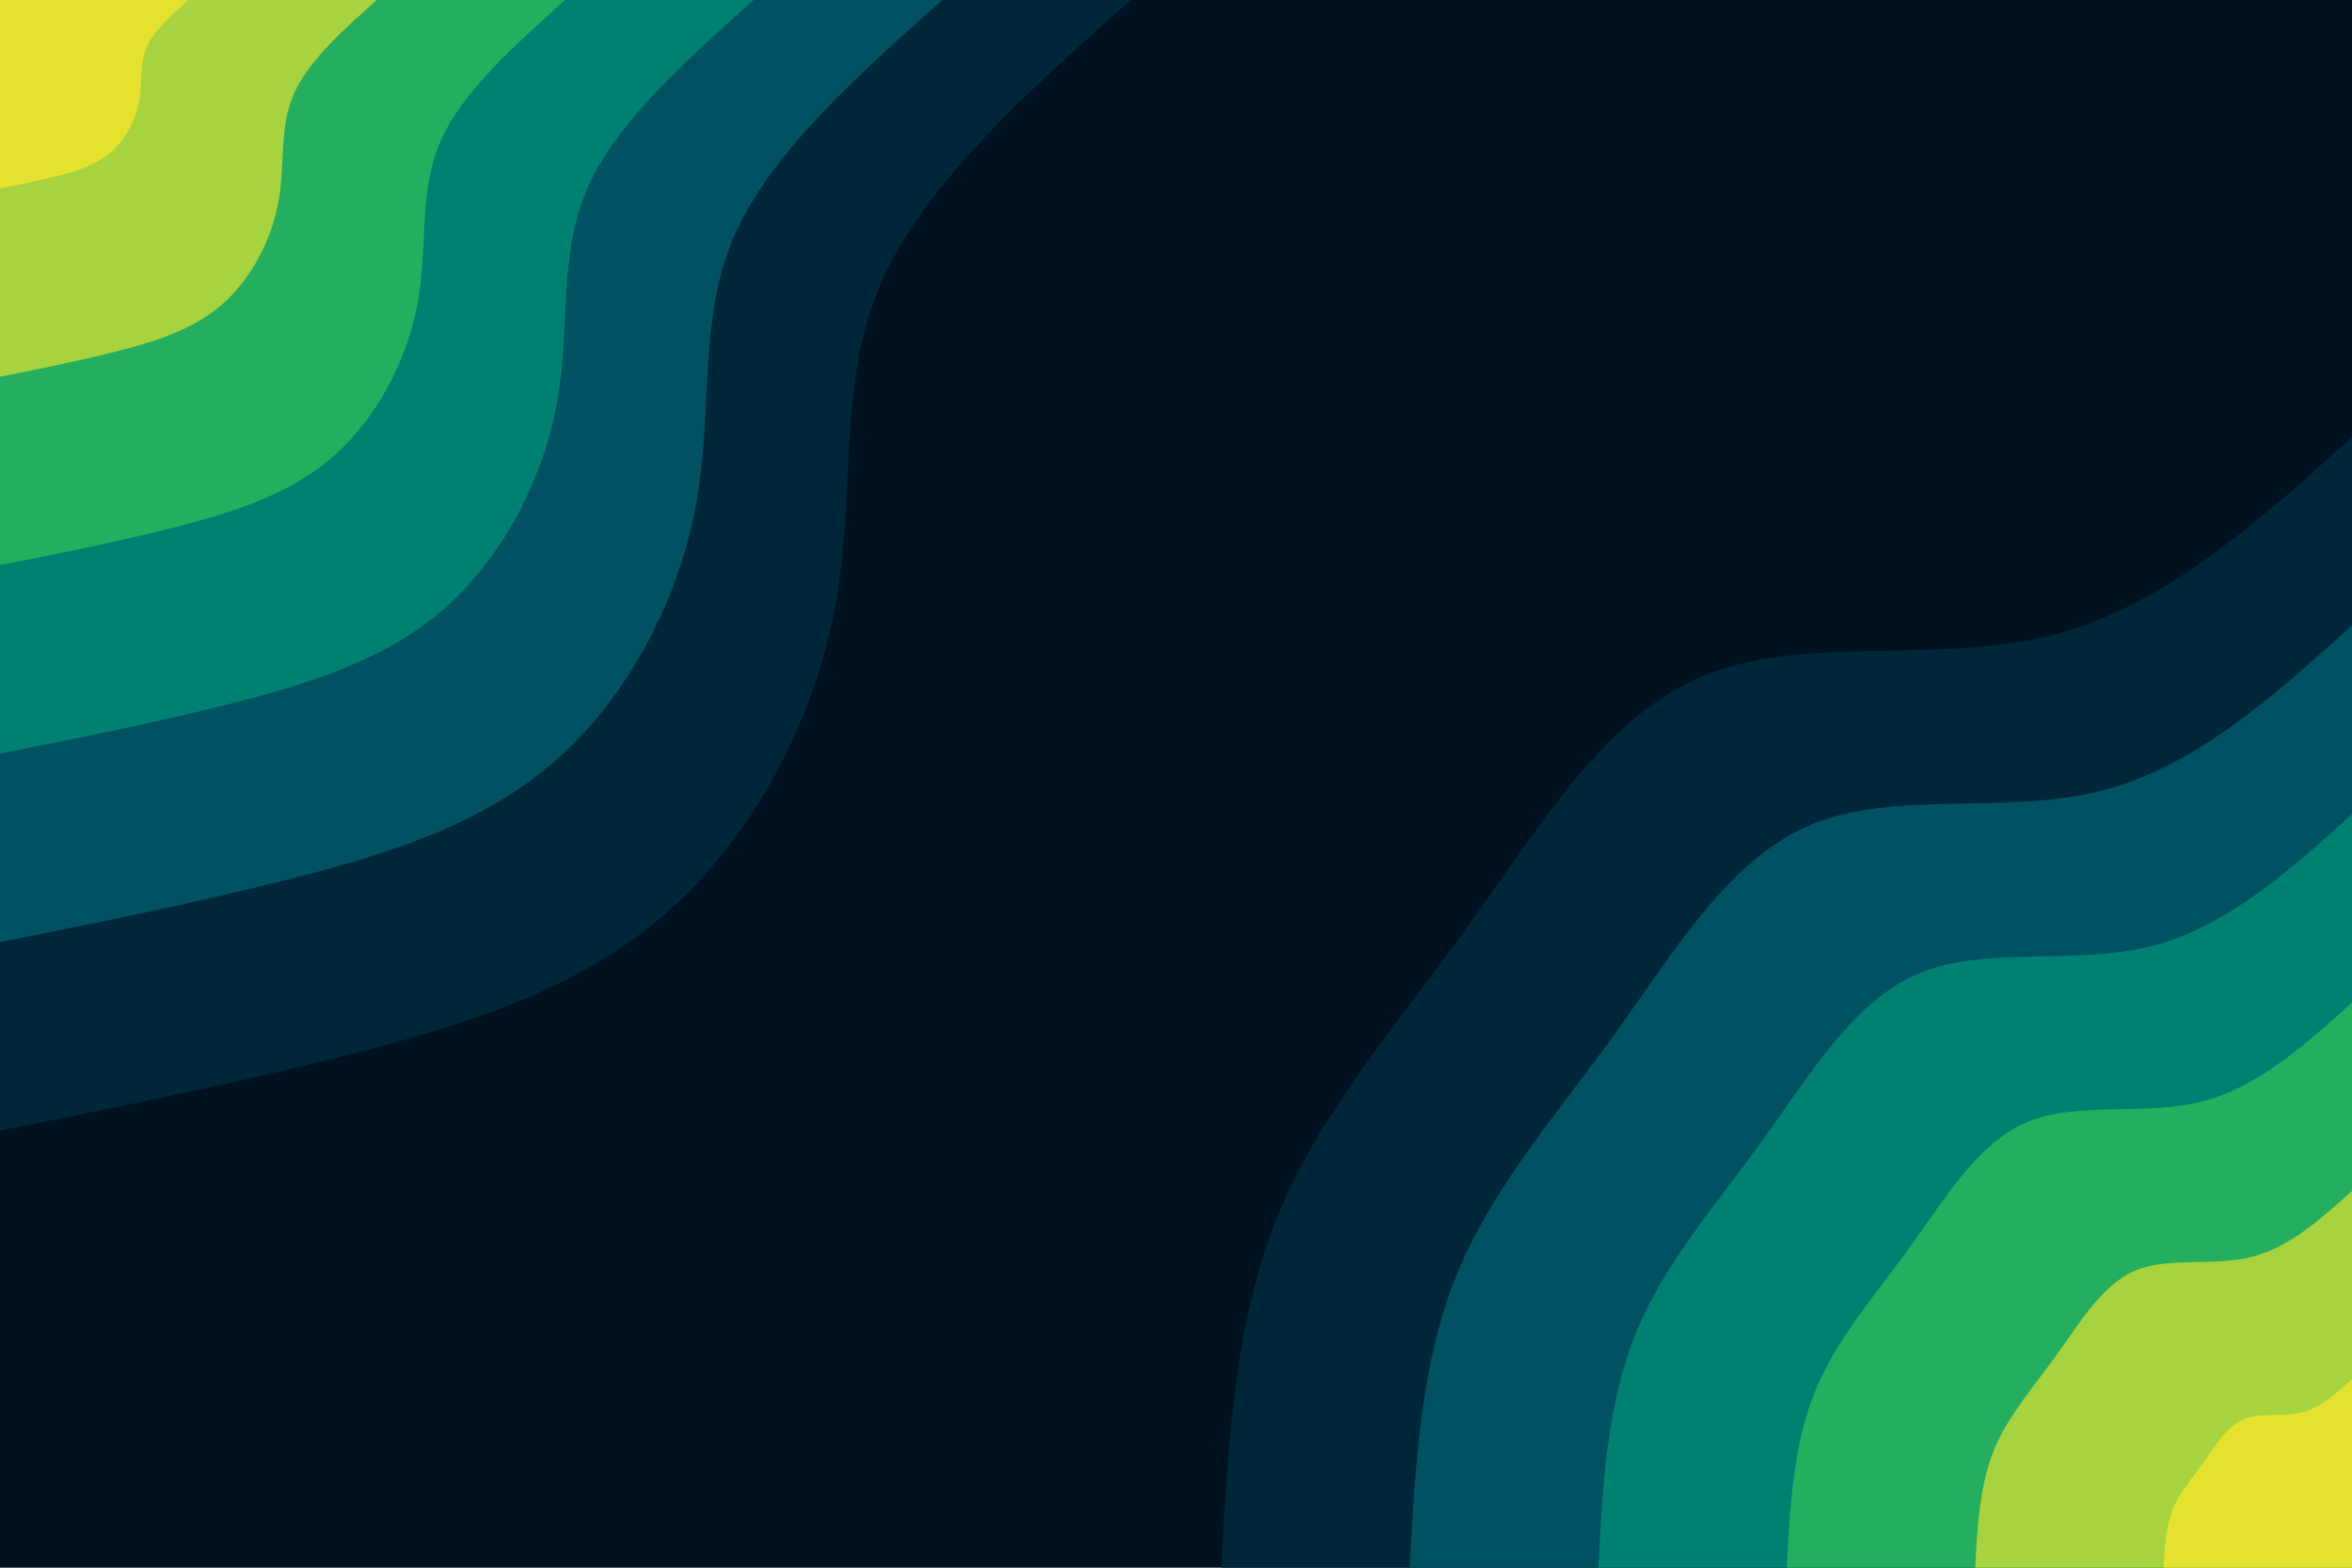
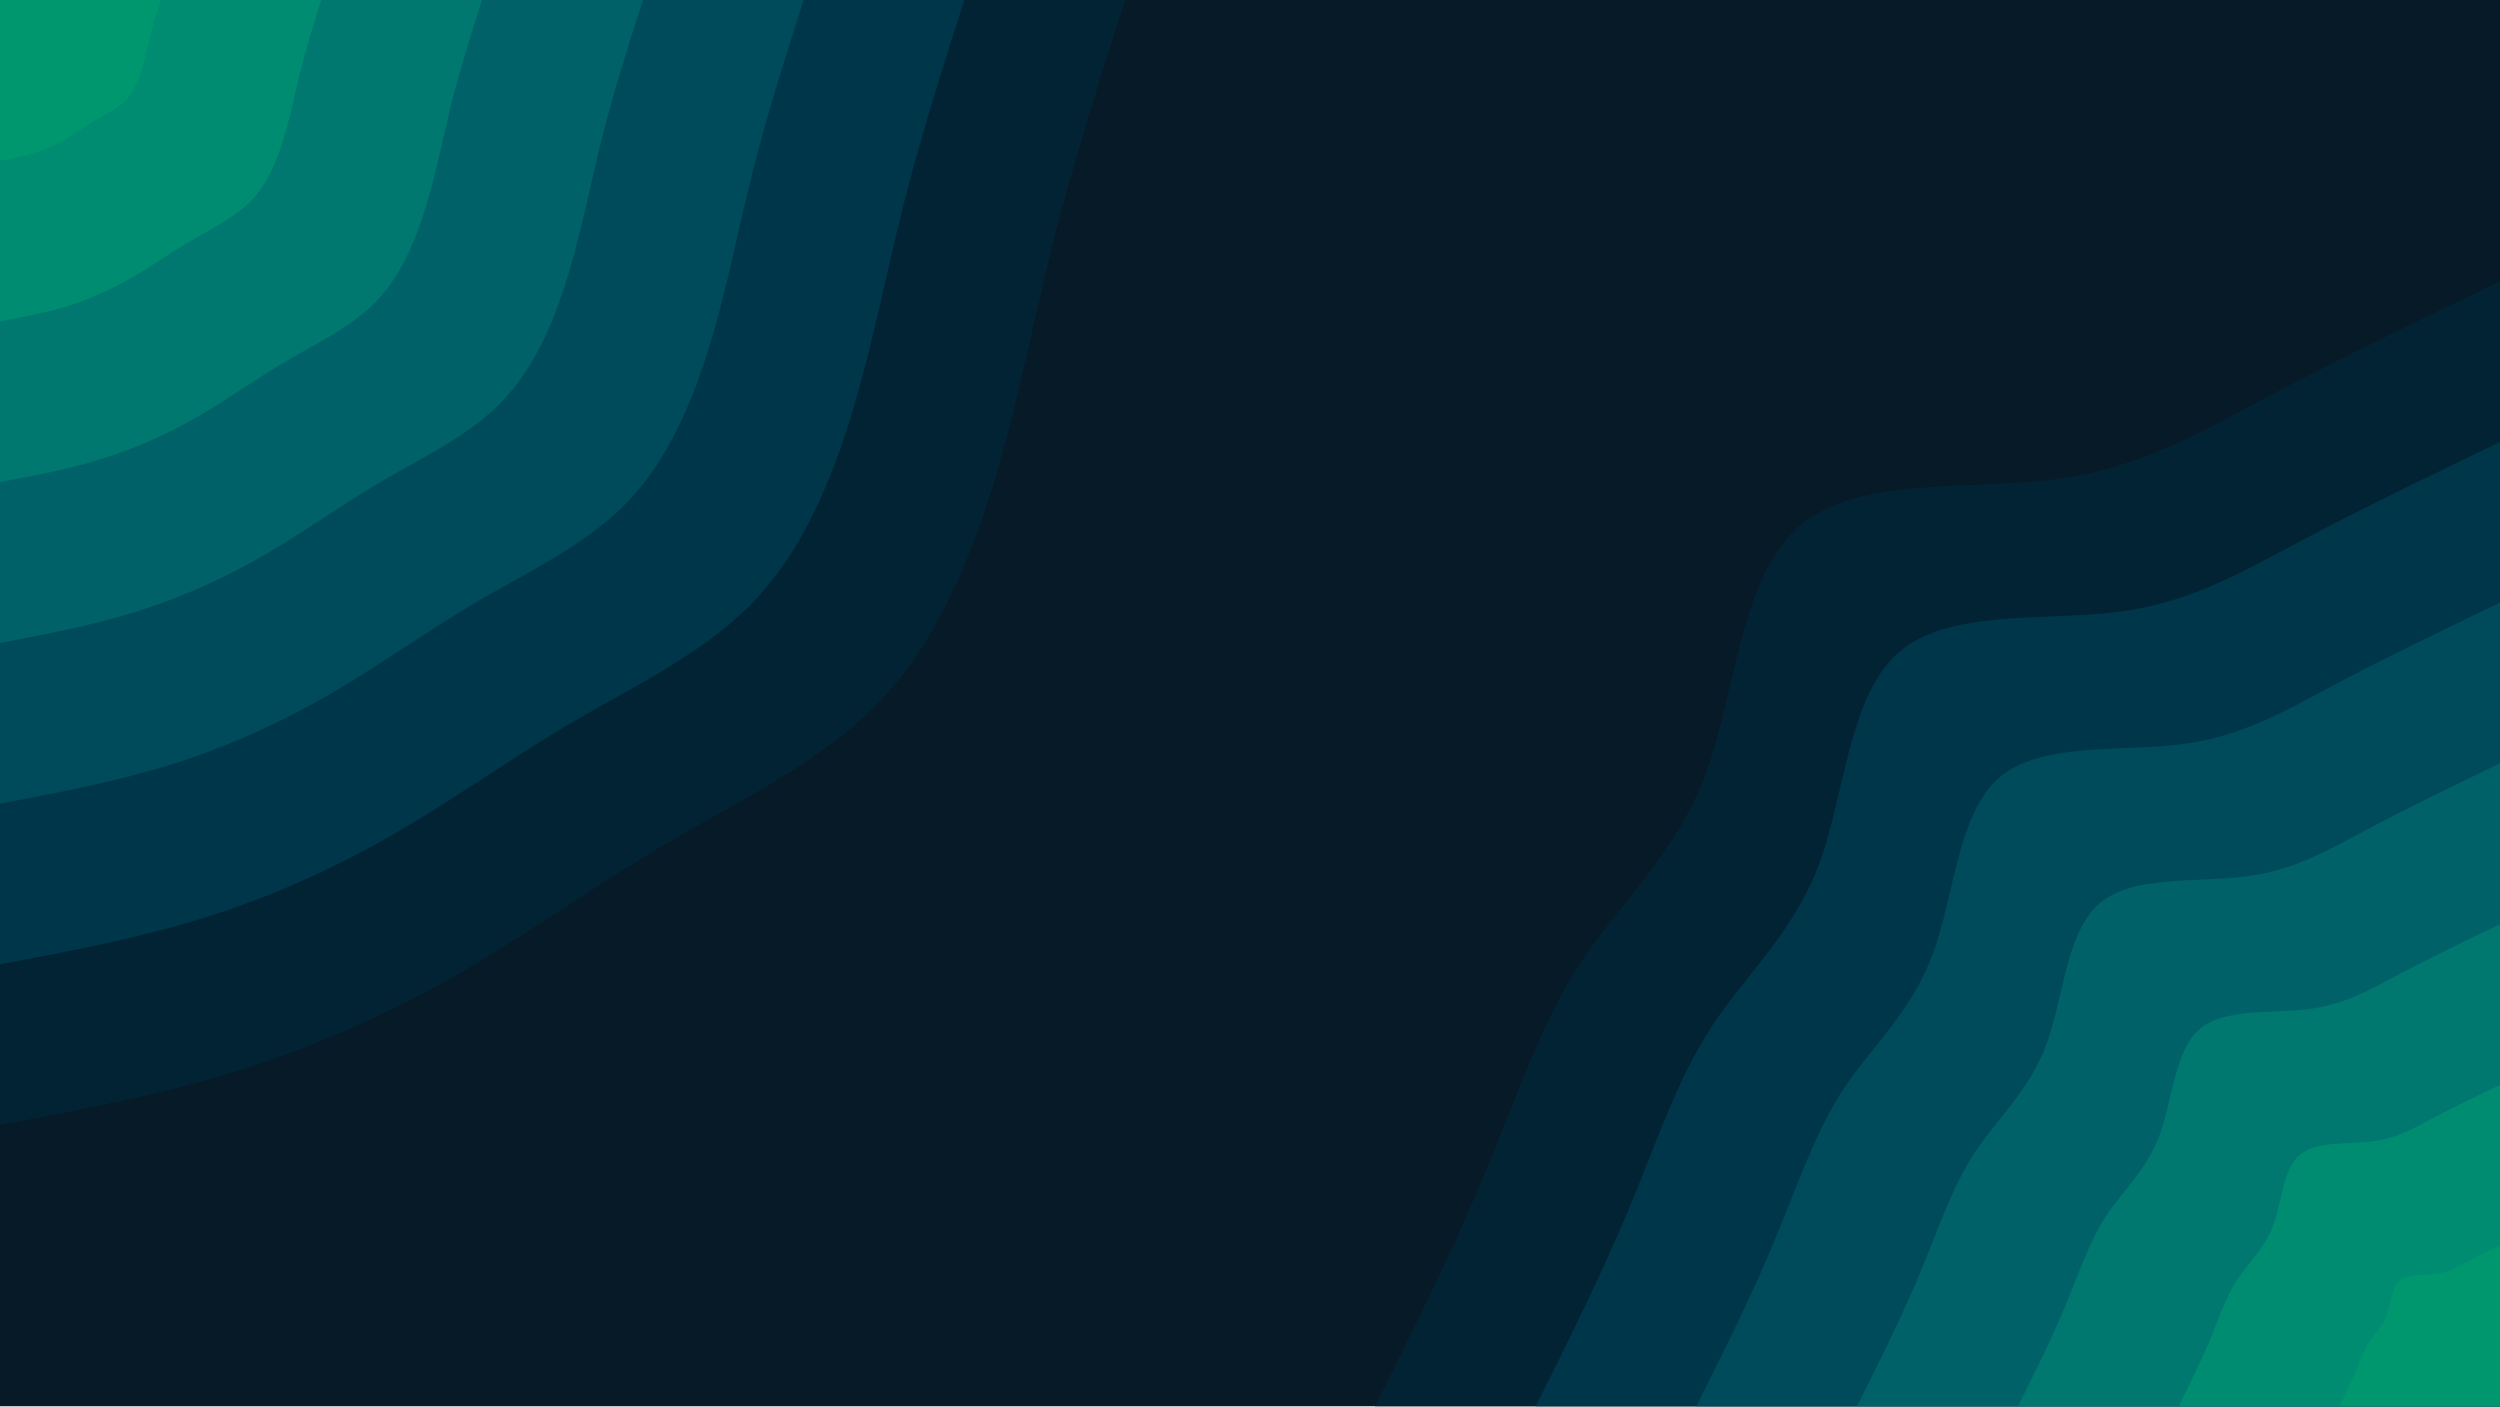
- <svg xmlns="http://www.w3.org/2000/svg" id="visual" viewBox="0 0 900 600" width="900" height="600" version="1.1">
-   <rect x="0" y="0" width="900" height="600" fill="#001220" />
+ <svg xmlns="http://www.w3.org/2000/svg" id="visual" viewBox="0 0 960 540" width="960" height="540" version="1.1">
+   <rect x="0" y="0" width="960" height="540" fill="#071a28" />
  <defs>
-     <linearGradient id="grad1_0" x1="33.3%" y1="100%" x2="100%" y2="0%">
-       <stop offset="20%" stop-color="#e4e12f" stop-opacity="1" />
-       <stop offset="80%" stop-color="#e4e12f" stop-opacity="1" />
+     <linearGradient id="grad1_0" x1="43.8%" y1="100%" x2="100%" y2="0%">
+       <stop offset="14.444%" stop-color="#00976e" stop-opacity="1" />
+       <stop offset="85.556%" stop-color="#00976e" stop-opacity="1" />
    </linearGradient>
  </defs>
  <defs>
-     <linearGradient id="grad1_1" x1="33.3%" y1="100%" x2="100%" y2="0%">
-       <stop offset="20%" stop-color="#e4e12f" stop-opacity="1" />
-       <stop offset="80%" stop-color="#6ac151" stop-opacity="1" />
+     <linearGradient id="grad1_1" x1="43.8%" y1="100%" x2="100%" y2="0%">
+       <stop offset="14.444%" stop-color="#00976e" stop-opacity="1" />
+       <stop offset="85.556%" stop-color="#008270" stop-opacity="1" />
    </linearGradient>
  </defs>
  <defs>
-     <linearGradient id="grad1_2" x1="33.3%" y1="100%" x2="100%" y2="0%">
-       <stop offset="20%" stop-color="#00976b" stop-opacity="1" />
-       <stop offset="80%" stop-color="#6ac151" stop-opacity="1" />
+     <linearGradient id="grad1_2" x1="43.8%" y1="100%" x2="100%" y2="0%">
+       <stop offset="14.444%" stop-color="#006c6d" stop-opacity="1" />
+       <stop offset="85.556%" stop-color="#008270" stop-opacity="1" />
    </linearGradient>
  </defs>
  <defs>
-     <linearGradient id="grad1_3" x1="33.3%" y1="100%" x2="100%" y2="0%">
-       <stop offset="20%" stop-color="#00976b" stop-opacity="1" />
-       <stop offset="80%" stop-color="#00686d" stop-opacity="1" />
+     <linearGradient id="grad1_3" x1="43.8%" y1="100%" x2="100%" y2="0%">
+       <stop offset="14.444%" stop-color="#006c6d" stop-opacity="1" />
+       <stop offset="85.556%" stop-color="#005663" stop-opacity="1" />
    </linearGradient>
  </defs>
  <defs>
-     <linearGradient id="grad1_4" x1="33.3%" y1="100%" x2="100%" y2="0%">
-       <stop offset="20%" stop-color="#003b50" stop-opacity="1" />
-       <stop offset="80%" stop-color="#00686d" stop-opacity="1" />
+     <linearGradient id="grad1_4" x1="43.8%" y1="100%" x2="100%" y2="0%">
+       <stop offset="14.444%" stop-color="#004153" stop-opacity="1" />
+       <stop offset="85.556%" stop-color="#005663" stop-opacity="1" />
    </linearGradient>
  </defs>
  <defs>
-     <linearGradient id="grad1_5" x1="33.3%" y1="100%" x2="100%" y2="0%">
-       <stop offset="20%" stop-color="#003b50" stop-opacity="1" />
-       <stop offset="80%" stop-color="#001220" stop-opacity="1" />
+     <linearGradient id="grad1_5" x1="43.8%" y1="100%" x2="100%" y2="0%">
+       <stop offset="14.444%" stop-color="#004153" stop-opacity="1" />
+       <stop offset="85.556%" stop-color="#002d3f" stop-opacity="1" />
    </linearGradient>
  </defs>
  <defs>
-     <linearGradient id="grad2_0" x1="0%" y1="100%" x2="66.7%" y2="0%">
-       <stop offset="20%" stop-color="#e4e12f" stop-opacity="1" />
-       <stop offset="80%" stop-color="#e4e12f" stop-opacity="1" />
+     <linearGradient id="grad1_6" x1="43.8%" y1="100%" x2="100%" y2="0%">
+       <stop offset="14.444%" stop-color="#071a28" stop-opacity="1" />
+       <stop offset="85.556%" stop-color="#002d3f" stop-opacity="1" />
    </linearGradient>
  </defs>
  <defs>
-     <linearGradient id="grad2_1" x1="0%" y1="100%" x2="66.7%" y2="0%">
-       <stop offset="20%" stop-color="#6ac151" stop-opacity="1" />
-       <stop offset="80%" stop-color="#e4e12f" stop-opacity="1" />
+     <linearGradient id="grad2_0" x1="0%" y1="100%" x2="56.3%" y2="0%">
+       <stop offset="14.444%" stop-color="#00976e" stop-opacity="1" />
+       <stop offset="85.556%" stop-color="#00976e" stop-opacity="1" />
    </linearGradient>
  </defs>
  <defs>
-     <linearGradient id="grad2_2" x1="0%" y1="100%" x2="66.7%" y2="0%">
-       <stop offset="20%" stop-color="#6ac151" stop-opacity="1" />
-       <stop offset="80%" stop-color="#00976b" stop-opacity="1" />
+     <linearGradient id="grad2_1" x1="0%" y1="100%" x2="56.3%" y2="0%">
+       <stop offset="14.444%" stop-color="#008270" stop-opacity="1" />
+       <stop offset="85.556%" stop-color="#00976e" stop-opacity="1" />
    </linearGradient>
  </defs>
  <defs>
-     <linearGradient id="grad2_3" x1="0%" y1="100%" x2="66.7%" y2="0%">
-       <stop offset="20%" stop-color="#00686d" stop-opacity="1" />
-       <stop offset="80%" stop-color="#00976b" stop-opacity="1" />
+     <linearGradient id="grad2_2" x1="0%" y1="100%" x2="56.3%" y2="0%">
+       <stop offset="14.444%" stop-color="#008270" stop-opacity="1" />
+       <stop offset="85.556%" stop-color="#006c6d" stop-opacity="1" />
    </linearGradient>
  </defs>
  <defs>
-     <linearGradient id="grad2_4" x1="0%" y1="100%" x2="66.7%" y2="0%">
-       <stop offset="20%" stop-color="#00686d" stop-opacity="1" />
-       <stop offset="80%" stop-color="#003b50" stop-opacity="1" />
+     <linearGradient id="grad2_3" x1="0%" y1="100%" x2="56.3%" y2="0%">
+       <stop offset="14.444%" stop-color="#005663" stop-opacity="1" />
+       <stop offset="85.556%" stop-color="#006c6d" stop-opacity="1" />
    </linearGradient>
  </defs>
  <defs>
-     <linearGradient id="grad2_5" x1="0%" y1="100%" x2="66.7%" y2="0%">
-       <stop offset="20%" stop-color="#001220" stop-opacity="1" />
-       <stop offset="80%" stop-color="#003b50" stop-opacity="1" />
+     <linearGradient id="grad2_4" x1="0%" y1="100%" x2="56.3%" y2="0%">
+       <stop offset="14.444%" stop-color="#005663" stop-opacity="1" />
+       <stop offset="85.556%" stop-color="#004153" stop-opacity="1" />
    </linearGradient>
  </defs>
-   <g transform="translate(900, 600)">
-     <path d="M-432.7 0C-430.2 -46.7 -427.6 -93.5 -411.5 -133.7C-395.3 -173.9 -365.5 -207.7 -338.2 -245.7C-310.8 -283.7 -285.9 -325.9 -248 -341.4C-210.2 -357 -159.4 -345.9 -115.9 -356.6C-72.4 -367.4 -36.2 -400 0 -432.7L0 0Z" fill="#002639" />
-     <path d="M-360.6 0C-358.5 -38.9 -356.4 -77.9 -342.9 -111.4C-329.4 -145 -304.6 -173.1 -281.8 -204.7C-259 -236.4 -238.3 -271.5 -206.7 -284.5C-175.2 -297.5 -132.8 -288.2 -96.6 -297.2C-60.3 -306.2 -30.2 -333.4 0 -360.6L0 0Z" fill="#005162" />
-     <path d="M-288.4 0C-286.8 -31.2 -285.1 -62.3 -274.3 -89.1C-263.6 -116 -243.7 -138.5 -225.4 -163.8C-207.2 -189.1 -190.6 -217.2 -165.4 -227.6C-140.1 -238 -106.3 -230.6 -77.3 -237.8C-48.3 -244.9 -24.1 -266.7 0 -288.4L0 0Z" fill="#008070" />
-     <path d="M-216.3 0C-215.1 -23.4 -213.8 -46.7 -205.7 -66.9C-197.7 -87 -182.8 -103.9 -169.1 -122.8C-155.4 -141.8 -143 -162.9 -124 -170.7C-105.1 -178.5 -79.7 -172.9 -57.9 -178.3C-36.2 -183.7 -18.1 -200 0 -216.3L0 0Z" fill="#25ad60" />
-     <path d="M-144.2 0C-143.4 -15.6 -142.5 -31.2 -137.2 -44.6C-131.8 -58 -121.8 -69.2 -112.7 -81.9C-103.6 -94.6 -95.3 -108.6 -82.7 -113.8C-70.1 -119 -53.1 -115.3 -38.6 -118.9C-24.1 -122.5 -12.1 -133.3 0 -144.2L0 0Z" fill="#a6d33e" />
-     <path d="M-72.1 0C-71.7 -7.8 -71.3 -15.6 -68.6 -22.3C-65.9 -29 -60.9 -34.6 -56.4 -40.9C-51.8 -47.3 -47.7 -54.3 -41.3 -56.9C-35 -59.5 -26.6 -57.6 -19.3 -59.4C-12.1 -61.2 -6 -66.7 0 -72.1L0 0Z" fill="#e4e12f" />
+   <defs>
+     <linearGradient id="grad2_5" x1="0%" y1="100%" x2="56.3%" y2="0%">
+       <stop offset="14.444%" stop-color="#002d3f" stop-opacity="1" />
+       <stop offset="85.556%" stop-color="#004153" stop-opacity="1" />
+     </linearGradient>
+   </defs>
+   <defs>
+     <linearGradient id="grad2_6" x1="0%" y1="100%" x2="56.3%" y2="0%">
+       <stop offset="14.444%" stop-color="#002d3f" stop-opacity="1" />
+       <stop offset="85.556%" stop-color="#071a28" stop-opacity="1" />
+     </linearGradient>
+   </defs>
+   <g transform="translate(960, 540)">
+     <path d="M-432 0C-417.1 -29.9 -402.1 -59.8 -390 -89C-377.8 -118.2 -368.5 -146.6 -353.2 -170.1C-337.8 -193.5 -316.5 -211.9 -304.9 -243.2C-293.4 -274.4 -291.6 -318.4 -269.3 -337.8C-247.1 -357.1 -204.3 -351.7 -171.4 -355.9C-138.5 -360 -115.5 -373.7 -88.6 -388C-61.6 -402.3 -30.8 -417.1 0 -432L0 0Z" fill="#022334" />
+     <path d="M-370.3 0C-357.5 -25.6 -344.7 -51.3 -334.3 -76.3C-323.9 -101.3 -315.9 -125.7 -302.7 -145.8C-289.6 -165.9 -271.3 -181.7 -261.4 -208.4C-251.5 -235.2 -250 -272.9 -230.9 -289.5C-211.8 -306.1 -175.1 -301.5 -146.9 -305C-118.7 -308.6 -99 -320.4 -75.9 -332.6C-52.8 -344.8 -26.4 -357.6 0 -370.3L0 0Z" fill="#003649" />
+     <path d="M-308.6 0C-297.9 -21.4 -287.2 -42.7 -278.6 -63.6C-269.9 -84.4 -263.2 -104.7 -252.3 -121.5C-241.3 -138.2 -226 -151.4 -217.8 -173.7C-209.5 -196 -208.3 -227.4 -192.4 -241.3C-176.5 -255.1 -145.9 -251.2 -122.4 -254.2C-98.9 -257.2 -82.5 -267 -63.3 -277.2C-44 -287.4 -22 -298 0 -308.6L0 0Z" fill="#004b5b" />
+     <path d="M-246.9 0C-238.3 -17.1 -229.8 -34.2 -222.8 -50.9C-215.9 -67.5 -210.6 -83.8 -201.8 -97.2C-193.1 -110.6 -180.8 -121.1 -174.2 -138.9C-167.6 -156.8 -166.6 -182 -153.9 -193C-141.2 -204 -116.7 -201 -97.9 -203.4C-79.1 -205.7 -66 -213.6 -50.6 -221.7C-35.2 -229.9 -17.6 -238.4 0 -246.9L0 0Z" fill="#006168" />
+     <path d="M-185.1 0C-178.7 -12.8 -172.3 -25.6 -167.1 -38.1C-161.9 -50.7 -157.9 -62.8 -151.4 -72.9C-144.8 -82.9 -135.6 -90.8 -130.7 -104.2C-125.7 -117.6 -125 -136.5 -115.4 -144.8C-105.9 -153 -87.6 -150.7 -73.5 -152.5C-59.4 -154.3 -49.5 -160.2 -38 -166.3C-26.4 -172.4 -13.2 -178.8 0 -185.1L0 0Z" fill="#00776f" />
+     <path d="M-123.4 0C-119.2 -8.5 -114.9 -17.1 -111.4 -25.4C-108 -33.8 -105.3 -41.9 -100.9 -48.6C-96.5 -55.3 -90.4 -60.6 -87.1 -69.5C-83.8 -78.4 -83.3 -91 -77 -96.5C-70.6 -102 -58.4 -100.5 -49 -101.7C-39.6 -102.9 -33 -106.8 -25.3 -110.9C-17.6 -114.9 -8.8 -119.2 0 -123.4L0 0Z" fill="#008c70" />
+     <path d="M-61.7 0C-59.6 -4.3 -57.4 -8.5 -55.7 -12.7C-54 -16.9 -52.6 -20.9 -50.5 -24.3C-48.3 -27.6 -45.2 -30.3 -43.6 -34.7C-41.9 -39.2 -41.7 -45.5 -38.5 -48.3C-35.3 -51 -29.2 -50.2 -24.5 -50.8C-19.8 -51.4 -16.5 -53.4 -12.7 -55.4C-8.8 -57.5 -4.4 -59.6 0 -61.7L0 0Z" fill="#00976e" />
  </g>
  <g transform="translate(0, 0)">
-     <path d="M432.7 0C392.8 35.5 353 71 336.7 109.4C320.4 147.8 327.6 189 319.6 232.2C311.6 275.4 288.3 320.6 254.3 350C220.3 379.5 175.5 393.1 131.3 404.2C87.1 415.3 43.6 424 0 432.7L0 0Z" fill="#002639" />
-     <path d="M360.6 0C327.4 29.6 294.2 59.2 280.6 91.2C267 123.1 273 157.5 266.3 193.5C259.6 229.5 240.3 267.2 211.9 291.7C183.6 316.2 146.3 327.6 109.4 336.8C72.6 346.1 36.3 353.3 0 360.6L0 0Z" fill="#005162" />
-     <path d="M288.4 0C261.9 23.7 235.3 47.4 224.4 72.9C213.6 98.5 218.4 126 213 154.8C207.7 183.6 192.2 213.7 169.5 233.4C146.9 253 117 262 87.6 269.5C58.1 276.9 29 282.7 0 288.4L0 0Z" fill="#008070" />
-     <path d="M216.3 0C196.4 17.8 176.5 35.5 168.3 54.7C160.2 73.9 163.8 94.5 159.8 116.1C155.8 137.7 144.2 160.3 127.2 175C110.2 189.7 87.8 196.5 65.7 202.1C43.6 207.7 21.8 212 0 216.3L0 0Z" fill="#25ad60" />
-     <path d="M144.2 0C130.9 11.8 117.7 23.7 112.2 36.5C106.8 49.3 109.2 63 106.5 77.4C103.9 91.8 96.1 106.9 84.8 116.7C73.4 126.5 58.5 131 43.8 134.7C29 138.4 14.5 141.3 0 144.2L0 0Z" fill="#a6d33e" />
-     <path d="M72.1 0C65.5 5.9 58.8 11.8 56.1 18.2C53.4 24.6 54.6 31.5 53.3 38.7C51.9 45.9 48.1 53.4 42.4 58.3C36.7 63.2 29.3 65.5 21.9 67.4C14.5 69.2 7.3 70.7 0 72.1L0 0Z" fill="#e4e12f" />
+     <path d="M432 0C422.2 30.9 412.3 61.8 404.6 92.3C396.9 122.9 391.3 153.1 382 184C372.7 214.8 359.7 246.3 337.8 269.3C315.8 292.3 285 306.8 257.5 322.9C230 339 205.7 356.6 179.2 372.1C152.7 387.6 123.9 400.8 93.7 410.4C63.4 420.1 31.7 426 0 432L0 0Z" fill="#022334" />
+     <path d="M370.3 0C361.8 26.5 353.4 53 346.8 79.2C340.2 105.3 335.4 131.2 327.4 157.7C319.5 184.1 308.3 211.2 289.5 230.9C270.7 250.6 244.3 263 220.7 276.8C197.1 290.5 176.3 305.7 153.6 318.9C130.9 332.2 106.2 343.6 80.3 351.8C54.4 360.1 27.2 365.2 0 370.3L0 0Z" fill="#003649" />
+     <path d="M308.6 0C301.5 22.1 294.5 44.1 289 66C283.5 87.8 279.5 109.4 272.9 131.4C266.2 153.4 256.9 176 241.3 192.4C225.6 208.8 203.6 219.2 183.9 230.6C164.3 242.1 146.9 254.7 128 265.8C109.1 276.8 88.5 286.3 66.9 293.2C45.3 300 22.7 304.3 0 308.6L0 0Z" fill="#004b5b" />
+     <path d="M246.9 0C241.2 17.7 235.6 35.3 231.2 52.8C226.8 70.2 223.6 87.5 218.3 105.1C213 122.8 205.5 140.8 193 153.9C180.5 167.1 162.9 175.3 147.1 184.5C131.4 193.7 117.5 203.8 102.4 212.6C87.2 221.5 70.8 229 53.5 234.5C36.3 240 18.1 243.4 0 246.9L0 0Z" fill="#006168" />
+     <path d="M185.1 0C180.9 13.2 176.7 26.5 173.4 39.6C170.1 52.7 167.7 65.6 163.7 78.8C159.7 92.1 154.1 105.6 144.8 115.4C135.4 125.3 122.2 131.5 110.4 138.4C98.6 145.3 88.2 152.8 76.8 159.5C65.4 166.1 53.1 171.8 40.1 175.9C27.2 180 13.6 182.6 0 185.1L0 0Z" fill="#00776f" />
+     <path d="M123.4 0C120.6 8.8 117.8 17.7 115.6 26.4C113.4 35.1 111.8 43.7 109.1 52.6C106.5 61.4 102.8 70.4 96.5 77C90.2 83.5 81.4 87.7 73.6 92.3C65.7 96.8 58.8 101.9 51.2 106.3C43.6 110.7 35.4 114.5 26.8 117.3C18.1 120 9.1 121.7 0 123.4L0 0Z" fill="#008c70" />
+     <path d="M61.7 0C60.3 4.4 58.9 8.8 57.8 13.2C56.7 17.6 55.9 21.9 54.6 26.3C53.2 30.7 51.4 35.2 48.3 38.5C45.1 41.8 40.7 43.8 36.8 46.1C32.9 48.4 29.4 50.9 25.6 53.2C21.8 55.4 17.7 57.3 13.4 58.6C9.1 60 4.5 60.9 0 61.7L0 0Z" fill="#00976e" />
  </g>
</svg>
